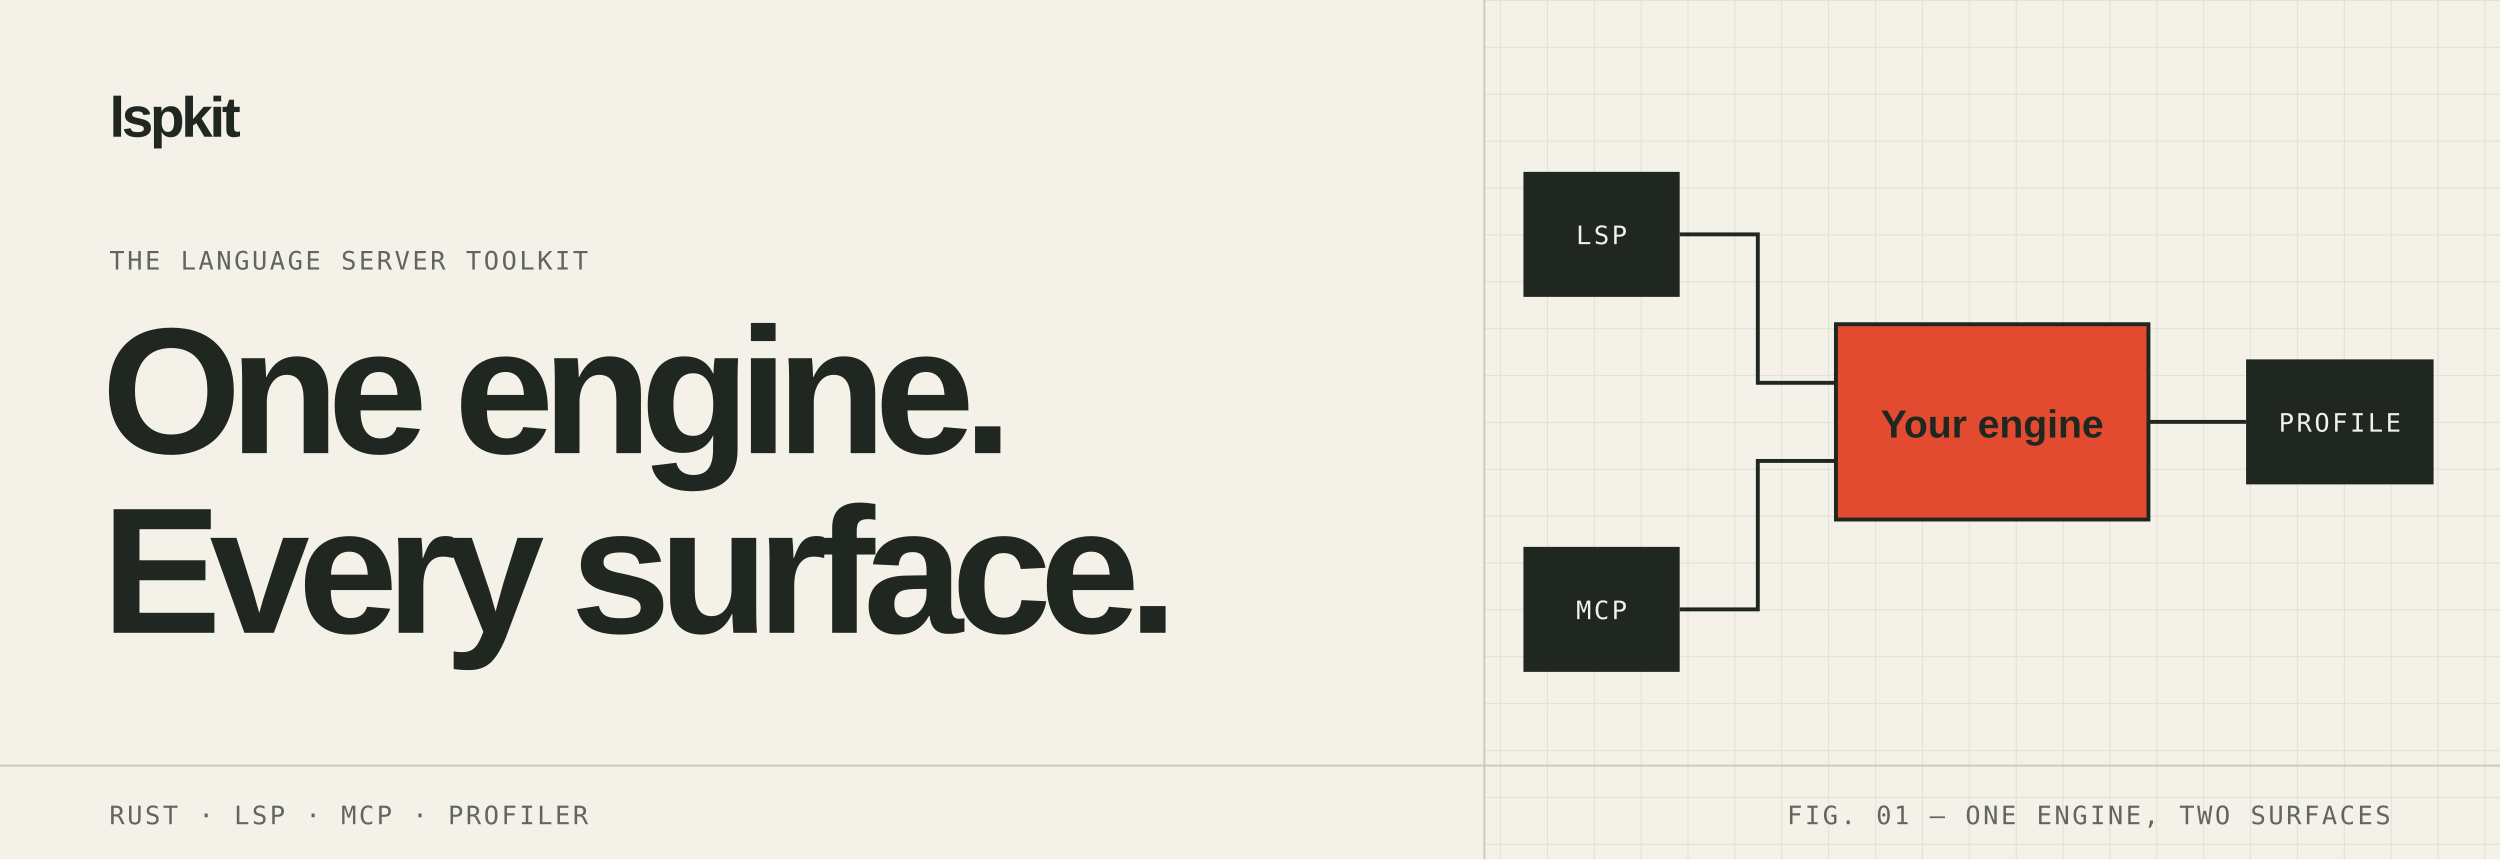
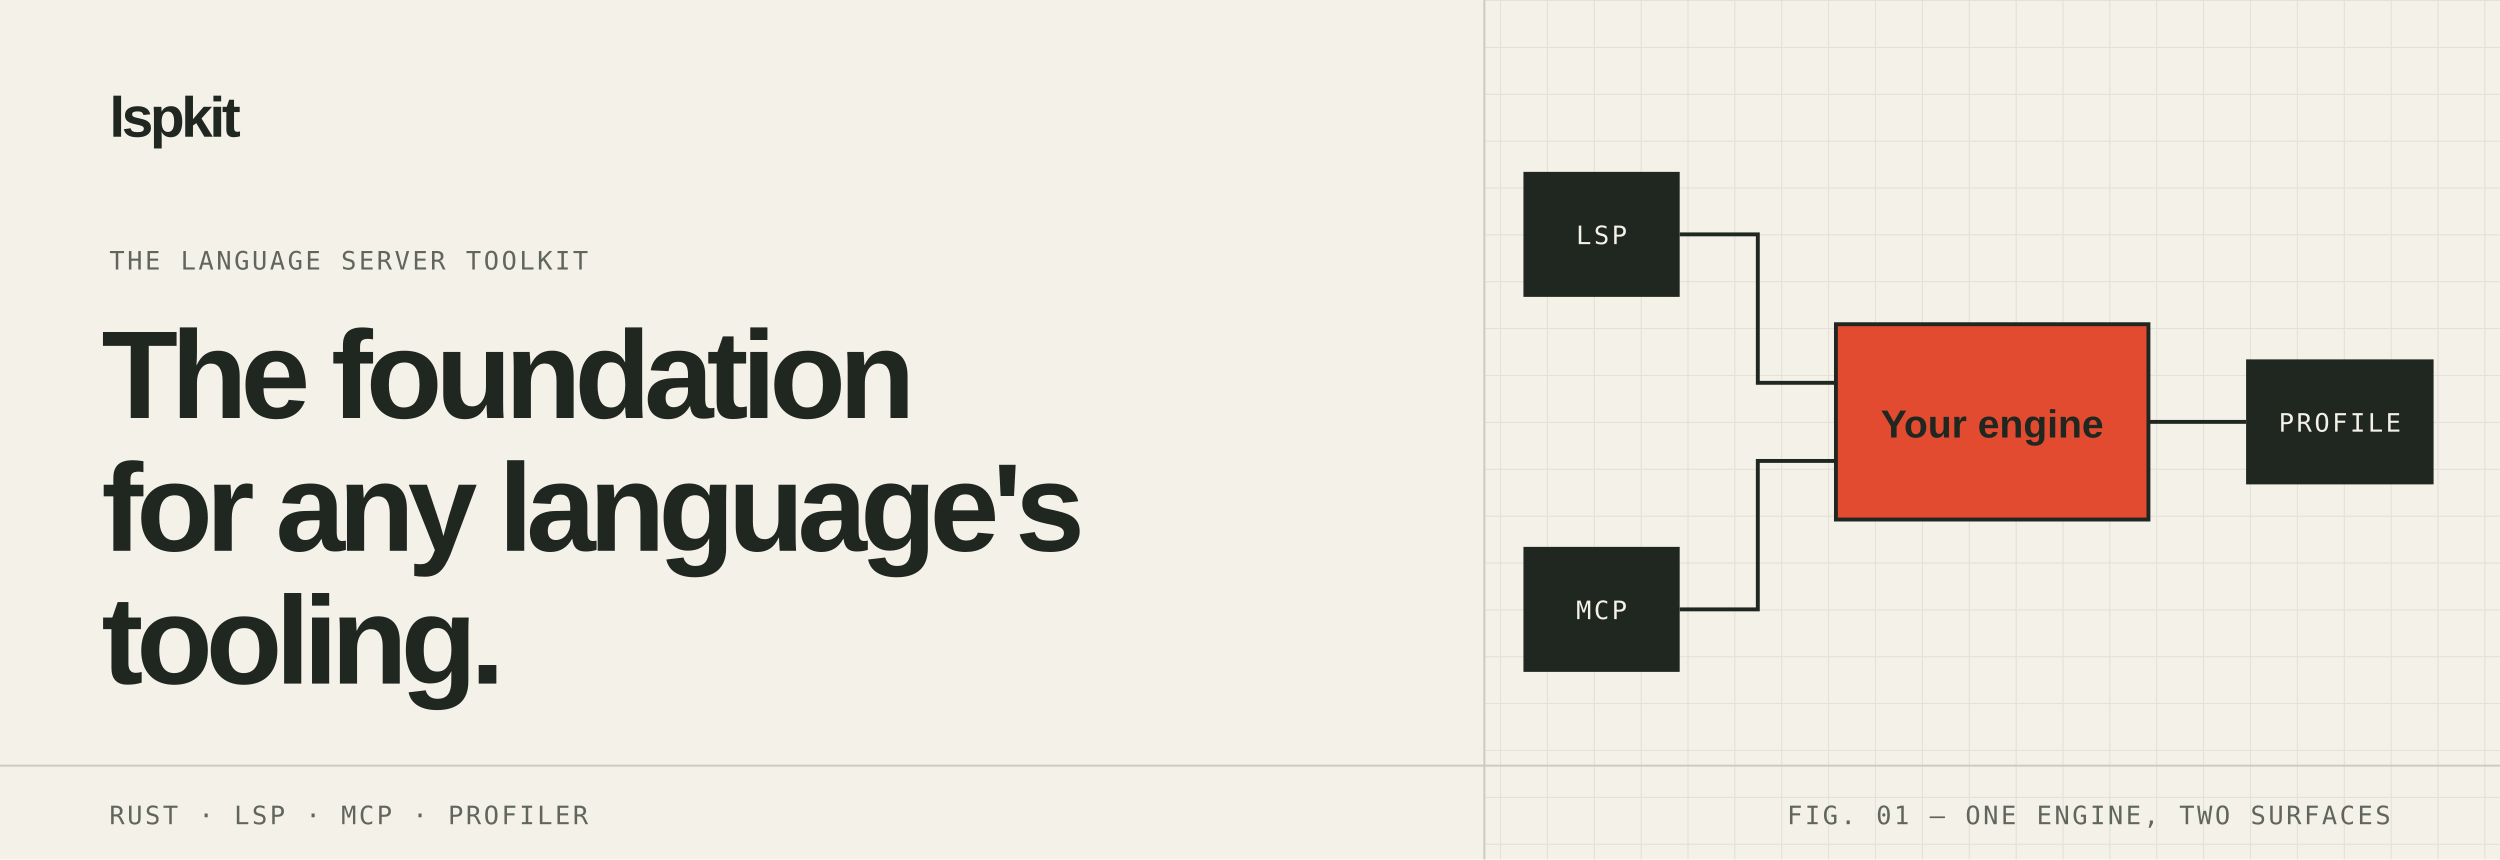
<svg xmlns="http://www.w3.org/2000/svg" viewBox="0 0 1280 440" width="1280" height="440" role="img" aria-labelledby="t d">
  <style>
    .bg { fill: #f4f1e9; } .ink { fill: #202720; } .muted { fill: #60665b; }
    .rule { stroke: #c9ccbf; } .grid { stroke: #e3e1d6; } .wire { stroke: #202720; }
    .term { fill: #202720; } .term-text { fill: #f4f1e9; } .core { fill: #e34b31; }
    @media (prefers-color-scheme: dark) {
      .bg { fill: #191c19; } .ink { fill: #f4f1e9; } .muted { fill: #b3b9ac; }
      .rule { stroke: #454b41; } .grid { stroke: #232823; } .wire { stroke: #f4f1e9; }
      .term { fill: #f4f1e9; } .term-text { fill: #191c19; }
    }
    text { font-family: Arial, Helvetica, sans-serif; }
    .mono { font-family: SFMono-Regular, Consolas, monospace; font-size: 13px; letter-spacing: 1.3px; }
  </style>
  <defs>
    <pattern id="g" width="24" height="24" patternUnits="userSpaceOnUse">
      <path d="M24 0H0V24" class="grid" fill="none" stroke-width="1" />
    </pattern>
  </defs>
  <rect class="bg" width="1280" height="440" />
  <rect x="760" y="0" width="520" height="440" fill="url(#g)" />
  <line class="rule" x1="760" y1="0" x2="760" y2="440" stroke-width="1" />
  <line class="rule" x1="0" y1="392" x2="1280" y2="392" stroke-width="1" />
  <text class="ink" x="56" y="70" font-size="29" font-weight="800" letter-spacing="-1.7">lspkit</text>
  <text class="muted mono" x="56" y="138">THE LANGUAGE SERVER TOOLKIT</text>
-   <text class="ink" x="52" y="232" font-size="92" font-weight="700" letter-spacing="-6">One engine.</text>
-   <text class="ink" x="52" y="324" font-size="92" font-weight="700" letter-spacing="-6">Every surface.</text>
+   <text class="ink" x="52" y="214" font-size="64" font-weight="700" letter-spacing="-3.5">The foundation</text>
+   <text class="ink" x="52" y="282" font-size="64" font-weight="700" letter-spacing="-3.5">for any language's</text>
+   <text class="ink" x="52" y="350" font-size="64" font-weight="700" letter-spacing="-3.5">tooling.</text>
  <text class="muted mono" x="56" y="422">RUST · LSP · MCP · PROFILER</text>
  <text class="muted mono" x="1224" y="422" text-anchor="end">FIG. 01 — ONE ENGINE, TWO SURFACES</text>
  <g class="wire" fill="none" stroke-width="2">
    <path d="M940 196H900V120H860" />
    <path d="M940 236H900V312H860" />
    <path d="M1100 216H1150" />
  </g>
  <rect class="core" x="940" y="166" width="160" height="100" />
  <rect class="wire" x="940" y="166" width="160" height="100" fill="none" stroke-width="2" />
  <text x="1020" y="224" font-size="20" font-weight="700" text-anchor="middle" fill="#202720">Your engine</text>
  <rect class="term" x="780" y="88" width="80" height="64" />
  <text class="term-text mono" x="820" y="125" text-anchor="middle">LSP</text>
  <rect class="term" x="780" y="280" width="80" height="64" />
  <text class="term-text mono" x="820" y="317" text-anchor="middle">MCP</text>
  <rect class="term" x="1150" y="184" width="96" height="64" />
  <text class="term-text mono" x="1198" y="221" text-anchor="middle">PROFILE</text>
</svg>
